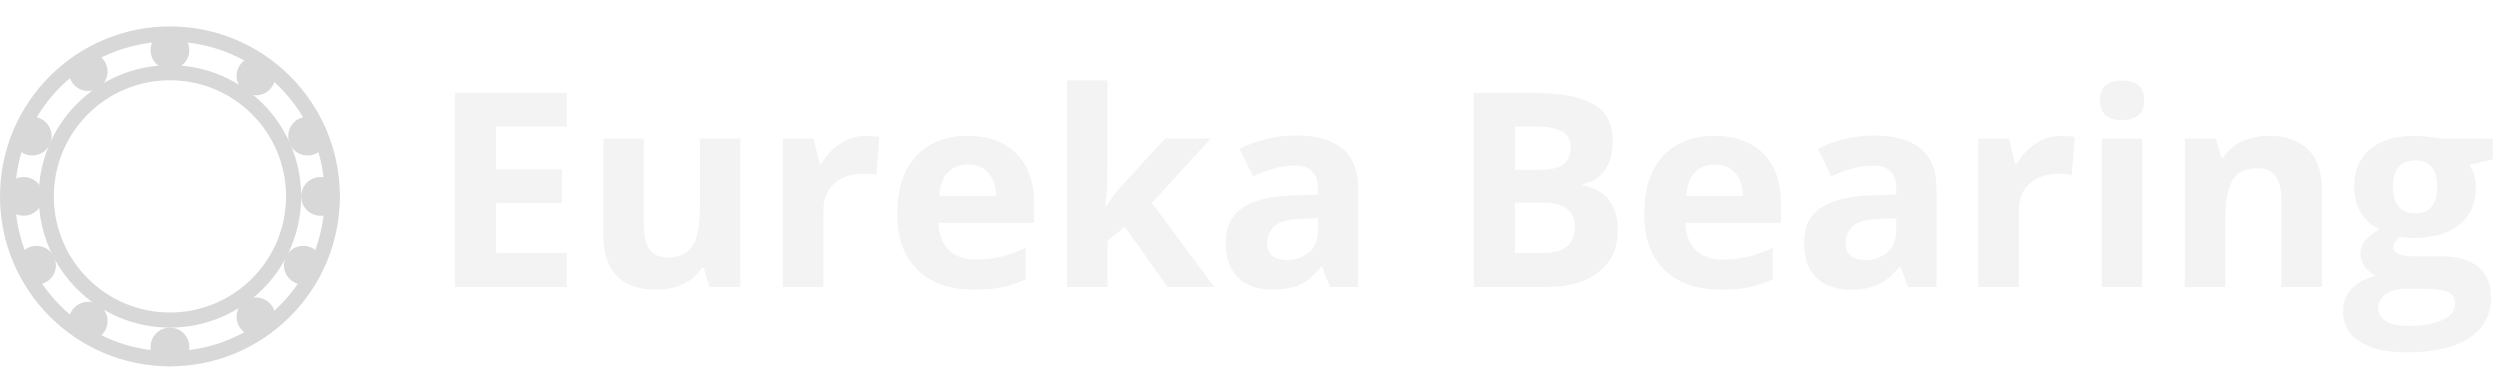
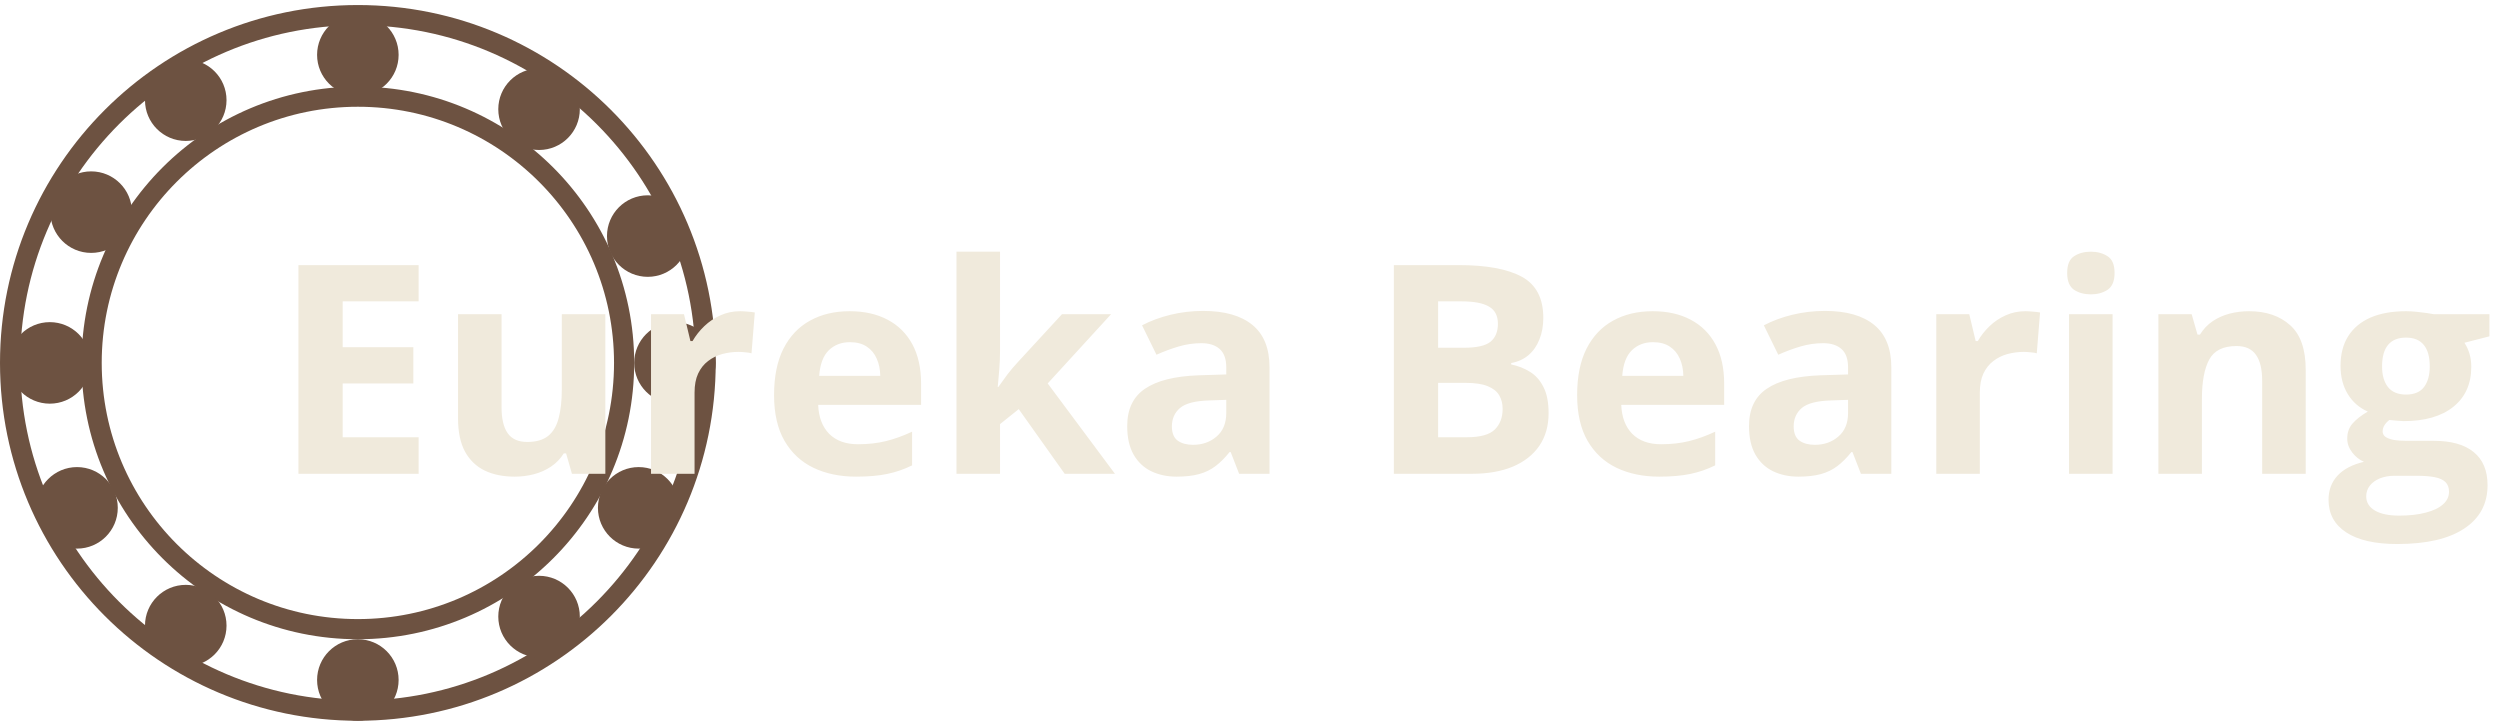
- <svg xmlns="http://www.w3.org/2000/svg" width="331" height="49" viewBox="0 0 331 49" fill="none">
-   <circle cx="22.5" cy="26" r="16.373" stroke="#D8D8D8" stroke-width="2" />
-   <circle cx="22.5" cy="26" r="21.5" stroke="#D8D8D8" stroke-width="2" />
-   <circle cx="33.891" cy="10.05" r="2.563" fill="#D8D8D8" />
-   <circle cx="40.725" cy="18.025" r="2.563" fill="#D8D8D8" />
-   <circle cx="42.436" cy="26" r="2.563" fill="#D8D8D8" />
-   <circle cx="40.157" cy="35.114" r="2.563" fill="#D8D8D8" />
-   <circle cx="33.891" cy="41.949" r="2.563" fill="#D8D8D8" />
-   <circle cx="22.499" cy="45.936" r="2.563" fill="#D8D8D8" />
-   <circle cx="11.678" cy="42.518" r="2.563" fill="#D8D8D8" />
-   <circle cx="4.843" cy="35.114" r="2.563" fill="#D8D8D8" />
-   <circle cx="3.132" cy="26" r="2.563" fill="#D8D8D8" />
-   <circle cx="4.272" cy="18.025" r="2.563" fill="#D8D8D8" />
-   <circle cx="11.678" cy="9.481" r="2.563" fill="#D8D8D8" />
-   <circle cx="22.499" cy="6.633" r="2.563" fill="#D8D8D8" />
-   <path d="M75.035 38H60.234V12.301H75.035V16.766H65.684V22.408H74.385V26.873H65.684V33.5H75.035V38ZM98.027 18.348V38H93.914L93.193 35.486H92.912C92.49 36.154 91.963 36.699 91.33 37.121C90.697 37.543 90 37.853 89.238 38.053C88.477 38.252 87.686 38.352 86.865 38.352C85.459 38.352 84.234 38.105 83.191 37.613C82.148 37.109 81.334 36.33 80.748 35.275C80.174 34.221 79.887 32.85 79.887 31.162V18.348H85.248V29.826C85.248 31.232 85.5 32.293 86.004 33.008C86.508 33.723 87.311 34.08 88.412 34.08C89.502 34.08 90.357 33.834 90.978 33.342C91.6 32.838 92.033 32.105 92.279 31.145C92.537 30.172 92.666 28.988 92.666 27.594V18.348H98.027ZM114.621 17.979C114.891 17.979 115.201 17.996 115.553 18.031C115.916 18.055 116.209 18.09 116.432 18.137L116.027 23.164C115.852 23.105 115.6 23.064 115.271 23.041C114.955 23.006 114.68 22.988 114.445 22.988C113.754 22.988 113.08 23.076 112.424 23.252C111.779 23.428 111.199 23.715 110.684 24.113C110.168 24.5 109.758 25.016 109.453 25.66C109.16 26.293 109.014 27.072 109.014 27.998V38H103.652V18.348H107.713L108.504 21.652H108.768C109.154 20.984 109.635 20.375 110.209 19.824C110.795 19.262 111.457 18.816 112.195 18.488C112.945 18.148 113.754 17.979 114.621 17.979ZM128.104 17.979C129.92 17.979 131.484 18.33 132.797 19.033C134.109 19.725 135.123 20.732 135.838 22.057C136.553 23.381 136.91 24.998 136.91 26.908V29.51H124.236C124.295 31.021 124.746 32.211 125.59 33.078C126.445 33.934 127.629 34.361 129.141 34.361C130.395 34.361 131.543 34.232 132.586 33.975C133.629 33.717 134.701 33.33 135.803 32.815V36.963C134.83 37.443 133.811 37.795 132.744 38.018C131.689 38.24 130.406 38.352 128.895 38.352C126.926 38.352 125.18 37.988 123.656 37.262C122.145 36.535 120.955 35.428 120.088 33.94C119.232 32.451 118.805 30.576 118.805 28.314C118.805 26.018 119.191 24.107 119.965 22.584C120.75 21.049 121.84 19.9 123.234 19.139C124.629 18.365 126.252 17.979 128.104 17.979ZM128.139 21.793C127.096 21.793 126.229 22.127 125.537 22.795C124.857 23.463 124.465 24.512 124.359 25.941H131.883C131.871 25.145 131.725 24.436 131.443 23.814C131.174 23.193 130.764 22.701 130.213 22.338C129.674 21.975 128.982 21.793 128.139 21.793ZM146.631 10.648V22.883C146.631 23.621 146.602 24.359 146.543 25.098C146.484 25.836 146.42 26.574 146.35 27.312H146.42C146.783 26.797 147.152 26.287 147.527 25.783C147.914 25.279 148.324 24.793 148.758 24.324L154.26 18.348H160.307L152.502 26.873L160.781 38H154.594L148.934 30.037L146.631 31.883V38H141.27V10.648H146.631ZM171.645 17.943C174.281 17.943 176.303 18.518 177.709 19.666C179.115 20.814 179.818 22.561 179.818 24.904V38H176.074L175.037 35.328H174.896C174.334 36.031 173.76 36.605 173.174 37.051C172.588 37.496 171.914 37.824 171.152 38.035C170.391 38.246 169.465 38.352 168.375 38.352C167.215 38.352 166.172 38.129 165.246 37.684C164.332 37.238 163.611 36.559 163.084 35.645C162.557 34.719 162.293 33.547 162.293 32.129C162.293 30.043 163.025 28.508 164.49 27.523C165.955 26.527 168.152 25.977 171.082 25.871L174.492 25.766V24.904C174.492 23.873 174.223 23.117 173.684 22.637C173.145 22.156 172.395 21.916 171.434 21.916C170.484 21.916 169.553 22.051 168.639 22.32C167.725 22.59 166.811 22.93 165.896 23.34L164.121 19.719C165.164 19.168 166.33 18.734 167.619 18.418C168.92 18.102 170.262 17.943 171.645 17.943ZM174.492 28.895L172.418 28.965C170.684 29.012 169.477 29.322 168.797 29.896C168.129 30.471 167.795 31.227 167.795 32.164C167.795 32.984 168.035 33.57 168.516 33.922C168.996 34.262 169.623 34.432 170.396 34.432C171.545 34.432 172.512 34.092 173.297 33.412C174.094 32.732 174.492 31.766 174.492 30.512V28.895ZM195.129 12.301H203.127C206.549 12.301 209.139 12.781 210.896 13.742C212.654 14.703 213.533 16.391 213.533 18.805C213.533 19.777 213.375 20.656 213.059 21.441C212.754 22.227 212.309 22.871 211.723 23.375C211.137 23.879 210.422 24.207 209.578 24.359V24.535C210.434 24.711 211.207 25.016 211.898 25.449C212.59 25.871 213.141 26.492 213.551 27.312C213.973 28.121 214.184 29.199 214.184 30.547C214.184 32.105 213.803 33.441 213.041 34.555C212.279 35.668 211.189 36.523 209.771 37.121C208.365 37.707 206.689 38 204.744 38H195.129V12.301ZM200.578 22.479H203.742C205.324 22.479 206.42 22.232 207.029 21.74C207.639 21.236 207.943 20.498 207.943 19.525C207.943 18.541 207.58 17.838 206.854 17.416C206.139 16.982 205.002 16.766 203.443 16.766H200.578V22.479ZM200.578 26.803V33.5H204.129C205.77 33.5 206.912 33.184 207.557 32.551C208.201 31.918 208.523 31.068 208.523 30.002C208.523 29.369 208.383 28.812 208.102 28.332C207.82 27.852 207.346 27.477 206.678 27.207C206.021 26.938 205.113 26.803 203.953 26.803H200.578ZM226.998 17.979C228.814 17.979 230.379 18.33 231.691 19.033C233.004 19.725 234.018 20.732 234.732 22.057C235.447 23.381 235.805 24.998 235.805 26.908V29.51H223.131C223.189 31.021 223.641 32.211 224.484 33.078C225.34 33.934 226.523 34.361 228.035 34.361C229.289 34.361 230.438 34.232 231.48 33.975C232.523 33.717 233.596 33.33 234.697 32.815V36.963C233.725 37.443 232.705 37.795 231.639 38.018C230.584 38.24 229.301 38.352 227.789 38.352C225.82 38.352 224.074 37.988 222.551 37.262C221.039 36.535 219.85 35.428 218.982 33.94C218.127 32.451 217.699 30.576 217.699 28.314C217.699 26.018 218.086 24.107 218.859 22.584C219.645 21.049 220.734 19.9 222.129 19.139C223.523 18.365 225.146 17.979 226.998 17.979ZM227.033 21.793C225.99 21.793 225.123 22.127 224.432 22.795C223.752 23.463 223.359 24.512 223.254 25.941H230.777C230.766 25.145 230.619 24.436 230.338 23.814C230.068 23.193 229.658 22.701 229.107 22.338C228.568 21.975 227.877 21.793 227.033 21.793ZM248.215 17.943C250.852 17.943 252.873 18.518 254.279 19.666C255.686 20.814 256.389 22.561 256.389 24.904V38H252.645L251.607 35.328H251.467C250.904 36.031 250.33 36.605 249.744 37.051C249.158 37.496 248.484 37.824 247.723 38.035C246.961 38.246 246.035 38.352 244.945 38.352C243.785 38.352 242.742 38.129 241.816 37.684C240.902 37.238 240.182 36.559 239.654 35.645C239.127 34.719 238.863 33.547 238.863 32.129C238.863 30.043 239.596 28.508 241.061 27.523C242.525 26.527 244.723 25.977 247.652 25.871L251.062 25.766V24.904C251.062 23.873 250.793 23.117 250.254 22.637C249.715 22.156 248.965 21.916 248.004 21.916C247.055 21.916 246.123 22.051 245.209 22.32C244.295 22.59 243.381 22.93 242.467 23.34L240.691 19.719C241.734 19.168 242.9 18.734 244.189 18.418C245.49 18.102 246.832 17.943 248.215 17.943ZM251.062 28.895L248.988 28.965C247.254 29.012 246.047 29.322 245.367 29.896C244.699 30.471 244.365 31.227 244.365 32.164C244.365 32.984 244.605 33.57 245.086 33.922C245.566 34.262 246.193 34.432 246.967 34.432C248.115 34.432 249.082 34.092 249.867 33.412C250.664 32.732 251.062 31.766 251.062 30.512V28.895ZM272.895 17.979C273.164 17.979 273.475 17.996 273.826 18.031C274.189 18.055 274.482 18.09 274.705 18.137L274.301 23.164C274.125 23.105 273.873 23.064 273.545 23.041C273.229 23.006 272.953 22.988 272.719 22.988C272.027 22.988 271.354 23.076 270.697 23.252C270.053 23.428 269.473 23.715 268.957 24.113C268.441 24.5 268.031 25.016 267.727 25.66C267.434 26.293 267.287 27.072 267.287 27.998V38H261.926V18.348H265.986L266.777 21.652H267.041C267.428 20.984 267.908 20.375 268.482 19.824C269.068 19.262 269.73 18.816 270.469 18.488C271.219 18.148 272.027 17.979 272.895 17.979ZM283.635 18.348V38H278.273V18.348H283.635ZM280.963 10.648C281.76 10.648 282.445 10.836 283.02 11.211C283.594 11.574 283.881 12.26 283.881 13.268C283.881 14.264 283.594 14.955 283.02 15.342C282.445 15.717 281.76 15.904 280.963 15.904C280.154 15.904 279.463 15.717 278.889 15.342C278.326 14.955 278.045 14.264 278.045 13.268C278.045 12.26 278.326 11.574 278.889 11.211C279.463 10.836 280.154 10.648 280.963 10.648ZM300.439 17.979C302.537 17.979 304.225 18.553 305.502 19.701C306.779 20.838 307.418 22.666 307.418 25.186V38H302.057V26.521C302.057 25.115 301.799 24.055 301.283 23.34C300.779 22.625 299.982 22.268 298.893 22.268C297.252 22.268 296.133 22.824 295.535 23.938C294.938 25.051 294.639 26.656 294.639 28.754V38H289.277V18.348H293.373L294.094 20.861H294.393C294.814 20.182 295.336 19.631 295.957 19.209C296.59 18.787 297.287 18.477 298.049 18.277C298.822 18.078 299.619 17.979 300.439 17.979ZM318.686 46.648C315.943 46.648 313.846 46.168 312.393 45.207C310.951 44.258 310.23 42.922 310.23 41.199C310.23 40.016 310.6 39.025 311.338 38.228C312.076 37.432 313.16 36.863 314.59 36.523C314.039 36.289 313.559 35.908 313.148 35.381C312.738 34.842 312.533 34.273 312.533 33.676C312.533 32.926 312.75 32.305 313.184 31.812C313.617 31.309 314.244 30.816 315.064 30.336C314.033 29.891 313.213 29.176 312.604 28.191C312.006 27.207 311.707 26.047 311.707 24.711C311.707 23.281 312.018 22.068 312.639 21.072C313.271 20.064 314.186 19.297 315.381 18.77C316.588 18.242 318.053 17.979 319.775 17.979C320.139 17.979 320.561 18.002 321.041 18.049C321.521 18.096 321.961 18.148 322.359 18.207C322.77 18.266 323.045 18.312 323.186 18.348H330.041V21.072L326.965 21.863C327.246 22.297 327.457 22.76 327.598 23.252C327.738 23.744 327.809 24.266 327.809 24.816C327.809 26.926 327.07 28.572 325.594 29.756C324.129 30.928 322.09 31.514 319.477 31.514C318.855 31.479 318.27 31.432 317.719 31.373C317.449 31.584 317.244 31.807 317.104 32.041C316.963 32.275 316.893 32.522 316.893 32.779C316.893 33.037 316.998 33.254 317.209 33.43C317.432 33.594 317.76 33.723 318.193 33.816C318.639 33.898 319.189 33.94 319.846 33.94H323.186C325.342 33.94 326.982 34.402 328.107 35.328C329.244 36.254 329.812 37.613 329.812 39.406C329.812 41.703 328.852 43.484 326.93 44.75C325.02 46.016 322.271 46.648 318.686 46.648ZM318.914 43.15C320.191 43.15 321.287 43.027 322.201 42.781C323.127 42.547 323.836 42.207 324.328 41.762C324.82 41.328 325.066 40.807 325.066 40.197C325.066 39.705 324.92 39.312 324.627 39.02C324.346 38.738 323.912 38.539 323.326 38.422C322.752 38.305 322.014 38.246 321.111 38.246H318.334C317.678 38.246 317.086 38.352 316.559 38.562C316.043 38.773 315.633 39.066 315.328 39.441C315.023 39.828 314.871 40.273 314.871 40.777C314.871 41.516 315.223 42.096 315.926 42.518C316.641 42.94 317.637 43.15 318.914 43.15ZM319.775 28.244C320.783 28.244 321.521 27.934 321.99 27.312C322.459 26.691 322.693 25.848 322.693 24.781C322.693 23.598 322.447 22.713 321.955 22.127C321.475 21.529 320.748 21.23 319.775 21.23C318.791 21.23 318.053 21.529 317.561 22.127C317.068 22.713 316.822 23.598 316.822 24.781C316.822 25.848 317.062 26.691 317.543 27.312C318.035 27.934 318.779 28.244 319.775 28.244Z" fill="#F3F3F3" />
+ <svg xmlns="http://www.w3.org/2000/svg" width="248" height="72" viewBox="0 0 248 72" fill="none">
+   <path d="M61.912 36.001C61.912 50.588 50.087 62.413 35.501 62.413C20.915 62.413 9.09 50.588 9.09 36.001C9.09 21.415 20.915 9.59 35.501 9.59C50.087 9.59 61.912 21.415 61.912 36.001Z" stroke="#6D5241" stroke-width="2" />
+   <path d="M69.999 36C69.999 55.054 54.553 70.5 35.5 70.5C16.446 70.5 1 55.054 1 36C1 16.946 16.446 1.5 35.5 1.5C54.553 1.5 69.999 16.946 69.999 36Z" stroke="#6D5241" stroke-width="2" />
+   <ellipse cx="53.474" cy="10.835" rx="4.044" ry="4.044" fill="#6D5241" />
+   <ellipse cx="64.257" cy="23.418" rx="4.044" ry="4.044" fill="#6D5241" />
+   <ellipse cx="66.956" cy="36" rx="4.044" ry="4.044" fill="#6D5241" />
+   <ellipse cx="63.359" cy="50.379" rx="4.044" ry="4.044" fill="#6D5241" />
+   <ellipse cx="53.474" cy="61.163" rx="4.044" ry="4.044" fill="#6D5241" />
+   <ellipse cx="35.499" cy="67.455" rx="4.044" ry="4.044" fill="#6D5241" />
+   <ellipse cx="18.427" cy="62.062" rx="4.044" ry="4.044" fill="#6D5241" />
+   <ellipse cx="7.64" cy="50.379" rx="4.044" ry="4.044" fill="#6D5241" />
+   <ellipse cx="4.941" cy="36" rx="4.044" ry="4.044" fill="#6D5241" />
+   <ellipse cx="9.044" cy="21.044" rx="4.044" ry="4.044" fill="#6D5241" />
+   <ellipse cx="18.427" cy="9.937" rx="4.044" ry="4.044" fill="#6D5241" />
+   <ellipse cx="35.499" cy="5.443" rx="4.044" ry="4.044" fill="#6D5241" />
+   <path d="M41.528 47H29.605V26.298H41.528V29.895H33.995V34.44H41.004V38.037H33.995V43.375H41.528V47ZM60.05 31.169V47H56.736L56.156 44.975H55.929C55.589 45.513 55.165 45.952 54.655 46.292C54.145 46.632 53.583 46.882 52.97 47.042C52.356 47.203 51.719 47.283 51.058 47.283C49.925 47.283 48.939 47.085 48.099 46.688C47.258 46.283 46.602 45.655 46.13 44.805C45.668 43.956 45.437 42.851 45.437 41.492V31.169H49.755V40.416C49.755 41.548 49.958 42.403 50.364 42.978C50.77 43.554 51.417 43.842 52.304 43.842C53.182 43.842 53.871 43.644 54.372 43.248C54.872 42.842 55.221 42.252 55.419 41.477C55.627 40.694 55.731 39.741 55.731 38.617V31.169H60.05ZM73.417 30.872C73.634 30.872 73.884 30.886 74.168 30.914C74.46 30.933 74.696 30.961 74.876 30.999L74.55 35.049C74.408 35.002 74.205 34.969 73.941 34.95C73.686 34.921 73.464 34.907 73.275 34.907C72.718 34.907 72.176 34.978 71.647 35.12C71.128 35.261 70.66 35.492 70.245 35.813C69.83 36.125 69.499 36.54 69.254 37.06C69.018 37.569 68.9 38.197 68.9 38.943V47H64.581V31.169H67.852L68.489 33.831H68.702C69.013 33.293 69.4 32.802 69.863 32.358C70.335 31.905 70.868 31.547 71.463 31.282C72.067 31.009 72.718 30.872 73.417 30.872ZM84.278 30.872C85.741 30.872 87.001 31.155 88.059 31.721C89.116 32.278 89.933 33.09 90.508 34.157C91.084 35.224 91.372 36.526 91.372 38.065V40.161H81.163C81.21 41.378 81.573 42.337 82.253 43.035C82.942 43.724 83.895 44.069 85.113 44.069C86.123 44.069 87.049 43.965 87.889 43.757C88.729 43.55 89.593 43.238 90.48 42.823V46.165C89.697 46.552 88.875 46.835 88.016 47.014C87.166 47.194 86.133 47.283 84.915 47.283C83.329 47.283 81.922 46.991 80.695 46.405C79.478 45.82 78.519 44.928 77.821 43.729C77.132 42.53 76.787 41.02 76.787 39.198C76.787 37.347 77.099 35.809 77.722 34.581C78.354 33.345 79.232 32.42 80.356 31.806C81.479 31.183 82.786 30.872 84.278 30.872ZM84.306 33.944C83.466 33.944 82.767 34.213 82.21 34.752C81.663 35.29 81.347 36.134 81.262 37.286H87.322C87.313 36.644 87.195 36.073 86.968 35.573C86.751 35.072 86.421 34.676 85.977 34.383C85.543 34.091 84.986 33.944 84.306 33.944ZM99.203 24.967V34.822C99.203 35.417 99.179 36.012 99.132 36.606C99.085 37.201 99.033 37.796 98.976 38.391H99.033C99.325 37.975 99.623 37.565 99.925 37.159C100.236 36.753 100.567 36.361 100.916 35.983L105.348 31.169H110.219L103.932 38.037L110.602 47H105.617L101.058 40.585L99.203 42.072V47H94.884V24.967H99.203ZM119.353 30.843C121.477 30.843 123.105 31.306 124.238 32.231C125.371 33.156 125.937 34.563 125.937 36.451V47H122.921L122.085 44.848H121.972C121.519 45.414 121.056 45.877 120.584 46.235C120.112 46.594 119.57 46.858 118.956 47.028C118.342 47.198 117.597 47.283 116.719 47.283C115.784 47.283 114.944 47.104 114.198 46.745C113.462 46.386 112.881 45.839 112.457 45.102C112.032 44.357 111.819 43.413 111.819 42.27C111.819 40.59 112.409 39.353 113.589 38.56C114.769 37.758 116.539 37.315 118.899 37.23L121.646 37.145V36.451C121.646 35.62 121.429 35.011 120.995 34.624C120.561 34.237 119.957 34.044 119.183 34.044C118.418 34.044 117.667 34.152 116.931 34.369C116.195 34.586 115.458 34.86 114.722 35.19L113.292 32.273C114.132 31.83 115.071 31.48 116.11 31.226C117.158 30.971 118.239 30.843 119.353 30.843ZM121.646 39.665L119.976 39.722C118.578 39.759 117.606 40.01 117.059 40.472C116.521 40.935 116.251 41.544 116.251 42.299C116.251 42.96 116.445 43.432 116.832 43.715C117.219 43.989 117.724 44.126 118.347 44.126C119.272 44.126 120.051 43.852 120.684 43.304C121.326 42.757 121.646 41.978 121.646 40.968V39.665ZM138.271 26.298H144.713C147.47 26.298 149.556 26.685 150.972 27.459C152.388 28.233 153.096 29.592 153.096 31.537C153.096 32.321 152.969 33.029 152.714 33.661C152.468 34.294 152.11 34.813 151.638 35.219C151.166 35.625 150.59 35.889 149.91 36.012V36.153C150.599 36.295 151.222 36.54 151.779 36.89C152.336 37.23 152.78 37.73 153.11 38.391C153.45 39.042 153.62 39.91 153.62 40.996C153.62 42.252 153.313 43.328 152.7 44.225C152.086 45.121 151.208 45.81 150.066 46.292C148.933 46.764 147.583 47 146.016 47H138.271V26.298ZM142.66 34.497H145.209C146.483 34.497 147.366 34.298 147.857 33.902C148.348 33.496 148.593 32.901 148.593 32.118C148.593 31.325 148.301 30.758 147.715 30.419C147.139 30.069 146.224 29.895 144.968 29.895H142.66V34.497ZM142.66 37.98V43.375H145.521C146.842 43.375 147.763 43.12 148.282 42.61C148.801 42.101 149.061 41.416 149.061 40.557C149.061 40.047 148.947 39.599 148.721 39.212C148.494 38.825 148.112 38.523 147.574 38.306C147.045 38.089 146.313 37.98 145.379 37.98H142.66ZM163.943 30.872C165.406 30.872 166.666 31.155 167.724 31.721C168.781 32.278 169.597 33.09 170.173 34.157C170.749 35.224 171.037 36.526 171.037 38.065V40.161H160.828C160.875 41.378 161.238 42.337 161.918 43.035C162.607 43.724 163.561 44.069 164.778 44.069C165.788 44.069 166.714 43.965 167.554 43.757C168.394 43.55 169.258 43.238 170.145 42.823V46.165C169.361 46.552 168.54 46.835 167.681 47.014C166.832 47.194 165.798 47.283 164.58 47.283C162.994 47.283 161.588 46.991 160.36 46.405C159.143 45.82 158.184 44.928 157.486 43.729C156.797 42.53 156.452 41.02 156.452 39.198C156.452 37.347 156.764 35.809 157.387 34.581C158.019 33.345 158.897 32.42 160.021 31.806C161.144 31.183 162.451 30.872 163.943 30.872ZM163.971 33.944C163.131 33.944 162.432 34.213 161.875 34.752C161.328 35.29 161.012 36.134 160.927 37.286H166.987C166.978 36.644 166.86 36.073 166.633 35.573C166.416 35.072 166.086 34.676 165.642 34.383C165.208 34.091 164.651 33.944 163.971 33.944ZM181.034 30.843C183.158 30.843 184.787 31.306 185.919 32.231C187.052 33.156 187.619 34.563 187.619 36.451V47H184.603L183.767 44.848H183.654C183.201 45.414 182.738 45.877 182.266 46.235C181.794 46.594 181.251 46.858 180.638 47.028C180.024 47.198 179.278 47.283 178.4 47.283C177.466 47.283 176.626 47.104 175.88 46.745C175.144 46.386 174.563 45.839 174.138 45.102C173.713 44.357 173.501 43.413 173.501 42.27C173.501 40.59 174.091 39.353 175.271 38.56C176.451 37.758 178.221 37.315 180.581 37.23L183.328 37.145V36.451C183.328 35.62 183.111 35.011 182.677 34.624C182.243 34.237 181.638 34.044 180.864 34.044C180.1 34.044 179.349 34.152 178.613 34.369C177.876 34.586 177.14 34.86 176.404 35.19L174.974 32.273C175.814 31.83 176.753 31.48 177.792 31.226C178.839 30.971 179.92 30.843 181.034 30.843ZM183.328 39.665L181.657 39.722C180.26 39.759 179.288 40.01 178.74 40.472C178.202 40.935 177.933 41.544 177.933 42.299C177.933 42.96 178.127 43.432 178.514 43.715C178.901 43.989 179.406 44.126 180.029 44.126C180.954 44.126 181.733 43.852 182.365 43.304C183.007 42.757 183.328 41.978 183.328 40.968V39.665ZM200.915 30.872C201.132 30.872 201.382 30.886 201.666 30.914C201.958 30.933 202.194 30.961 202.374 30.999L202.048 35.049C201.906 35.002 201.703 34.969 201.439 34.95C201.184 34.921 200.962 34.907 200.773 34.907C200.216 34.907 199.674 34.978 199.145 35.12C198.626 35.261 198.159 35.492 197.743 35.813C197.328 36.125 196.997 36.54 196.752 37.06C196.516 37.569 196.398 38.197 196.398 38.943V47H192.079V31.169H195.35L195.987 33.831H196.2C196.511 33.293 196.898 32.802 197.361 32.358C197.833 31.905 198.366 31.547 198.961 31.282C199.565 31.009 200.216 30.872 200.915 30.872ZM209.567 31.169V47H205.248V31.169H209.567ZM207.415 24.967C208.056 24.967 208.609 25.118 209.071 25.42C209.534 25.713 209.765 26.265 209.765 27.077C209.765 27.879 209.534 28.436 209.071 28.748C208.609 29.05 208.056 29.201 207.415 29.201C206.763 29.201 206.206 29.05 205.744 28.748C205.291 28.436 205.064 27.879 205.064 27.077C205.064 26.265 205.291 25.713 205.744 25.42C206.206 25.118 206.763 24.967 207.415 24.967ZM223.104 30.872C224.794 30.872 226.153 31.334 227.182 32.259C228.211 33.175 228.726 34.648 228.726 36.677V47H224.407V37.753C224.407 36.621 224.199 35.766 223.784 35.19C223.378 34.615 222.736 34.327 221.858 34.327C220.536 34.327 219.635 34.775 219.153 35.672C218.672 36.569 218.431 37.862 218.431 39.552V47H214.112V31.169H217.412L217.992 33.194H218.233C218.573 32.646 218.993 32.203 219.493 31.863C220.003 31.523 220.565 31.273 221.178 31.112C221.801 30.952 222.443 30.872 223.104 30.872ZM237.802 53.967C235.593 53.967 233.903 53.58 232.733 52.806C231.572 52.041 230.991 50.965 230.991 49.577C230.991 48.624 231.289 47.826 231.883 47.184C232.478 46.542 233.351 46.084 234.503 45.81C234.059 45.622 233.672 45.315 233.342 44.89C233.011 44.456 232.846 43.998 232.846 43.517C232.846 42.912 233.021 42.412 233.37 42.016C233.719 41.61 234.224 41.213 234.885 40.826C234.055 40.467 233.394 39.892 232.903 39.099C232.421 38.306 232.181 37.371 232.181 36.295C232.181 35.143 232.431 34.166 232.931 33.364C233.441 32.552 234.177 31.934 235.14 31.509C236.112 31.084 237.292 30.872 238.68 30.872C238.973 30.872 239.313 30.89 239.7 30.928C240.087 30.966 240.441 31.009 240.762 31.056C241.092 31.103 241.314 31.141 241.427 31.169H246.95V33.364L244.472 34.001C244.698 34.35 244.868 34.723 244.981 35.12C245.095 35.516 245.151 35.936 245.151 36.38C245.151 38.079 244.557 39.405 243.367 40.359C242.187 41.303 240.545 41.775 238.439 41.775C237.939 41.747 237.467 41.709 237.023 41.662C236.806 41.831 236.641 42.011 236.528 42.2C236.415 42.389 236.358 42.587 236.358 42.794C236.358 43.002 236.443 43.177 236.613 43.318C236.792 43.45 237.056 43.554 237.406 43.63C237.764 43.696 238.208 43.729 238.737 43.729H241.427C243.164 43.729 244.486 44.102 245.392 44.848C246.308 45.593 246.766 46.688 246.766 48.133C246.766 49.983 245.992 51.418 244.443 52.438C242.905 53.457 240.691 53.967 237.802 53.967ZM237.986 51.149C239.015 51.149 239.898 51.05 240.634 50.852C241.38 50.663 241.951 50.389 242.348 50.03C242.744 49.681 242.942 49.261 242.942 48.77C242.942 48.373 242.824 48.057 242.588 47.821C242.362 47.595 242.013 47.434 241.541 47.34C241.078 47.245 240.483 47.198 239.756 47.198H237.519C236.99 47.198 236.514 47.283 236.089 47.453C235.674 47.623 235.343 47.859 235.098 48.161C234.852 48.473 234.729 48.831 234.729 49.237C234.729 49.832 235.013 50.299 235.579 50.639C236.155 50.979 236.957 51.149 237.986 51.149ZM238.68 39.141C239.492 39.141 240.087 38.891 240.464 38.391C240.842 37.89 241.031 37.211 241.031 36.352C241.031 35.398 240.833 34.685 240.436 34.213C240.049 33.732 239.464 33.491 238.68 33.491C237.887 33.491 237.292 33.732 236.896 34.213C236.5 34.685 236.301 35.398 236.301 36.352C236.301 37.211 236.495 37.89 236.882 38.391C237.278 38.891 237.878 39.141 238.68 39.141Z" fill="#F0EADC" />
</svg>
